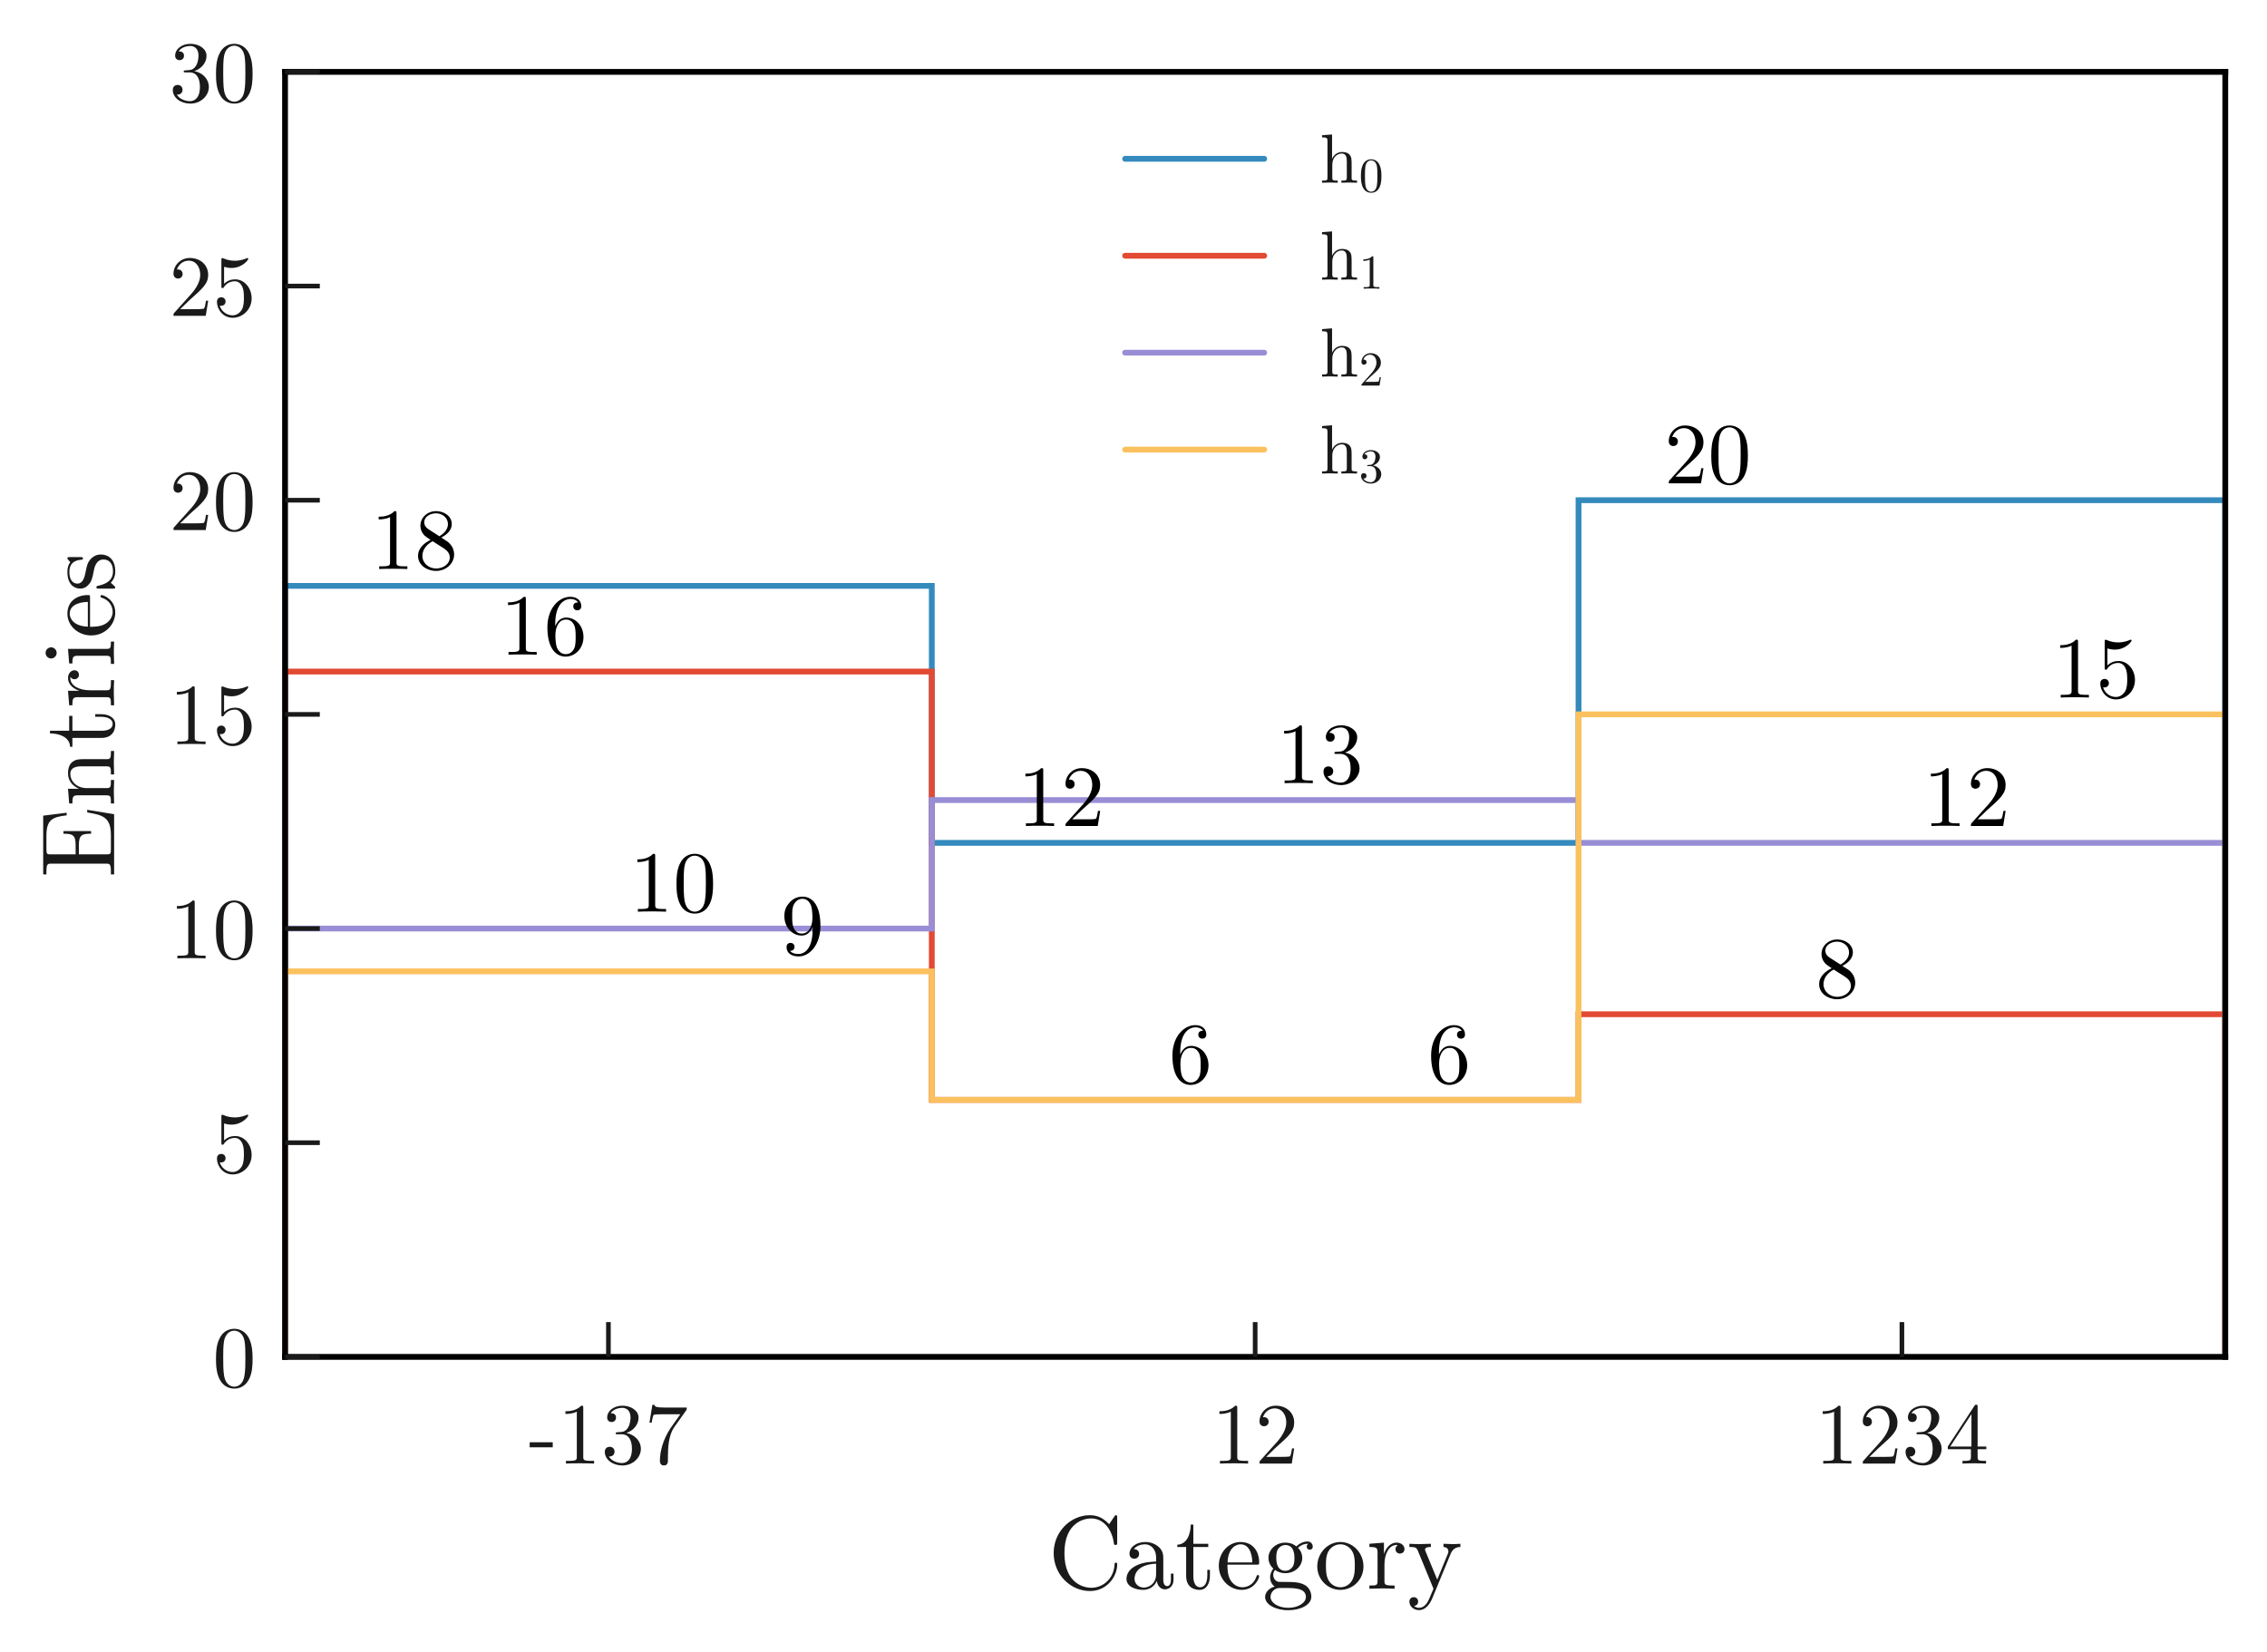
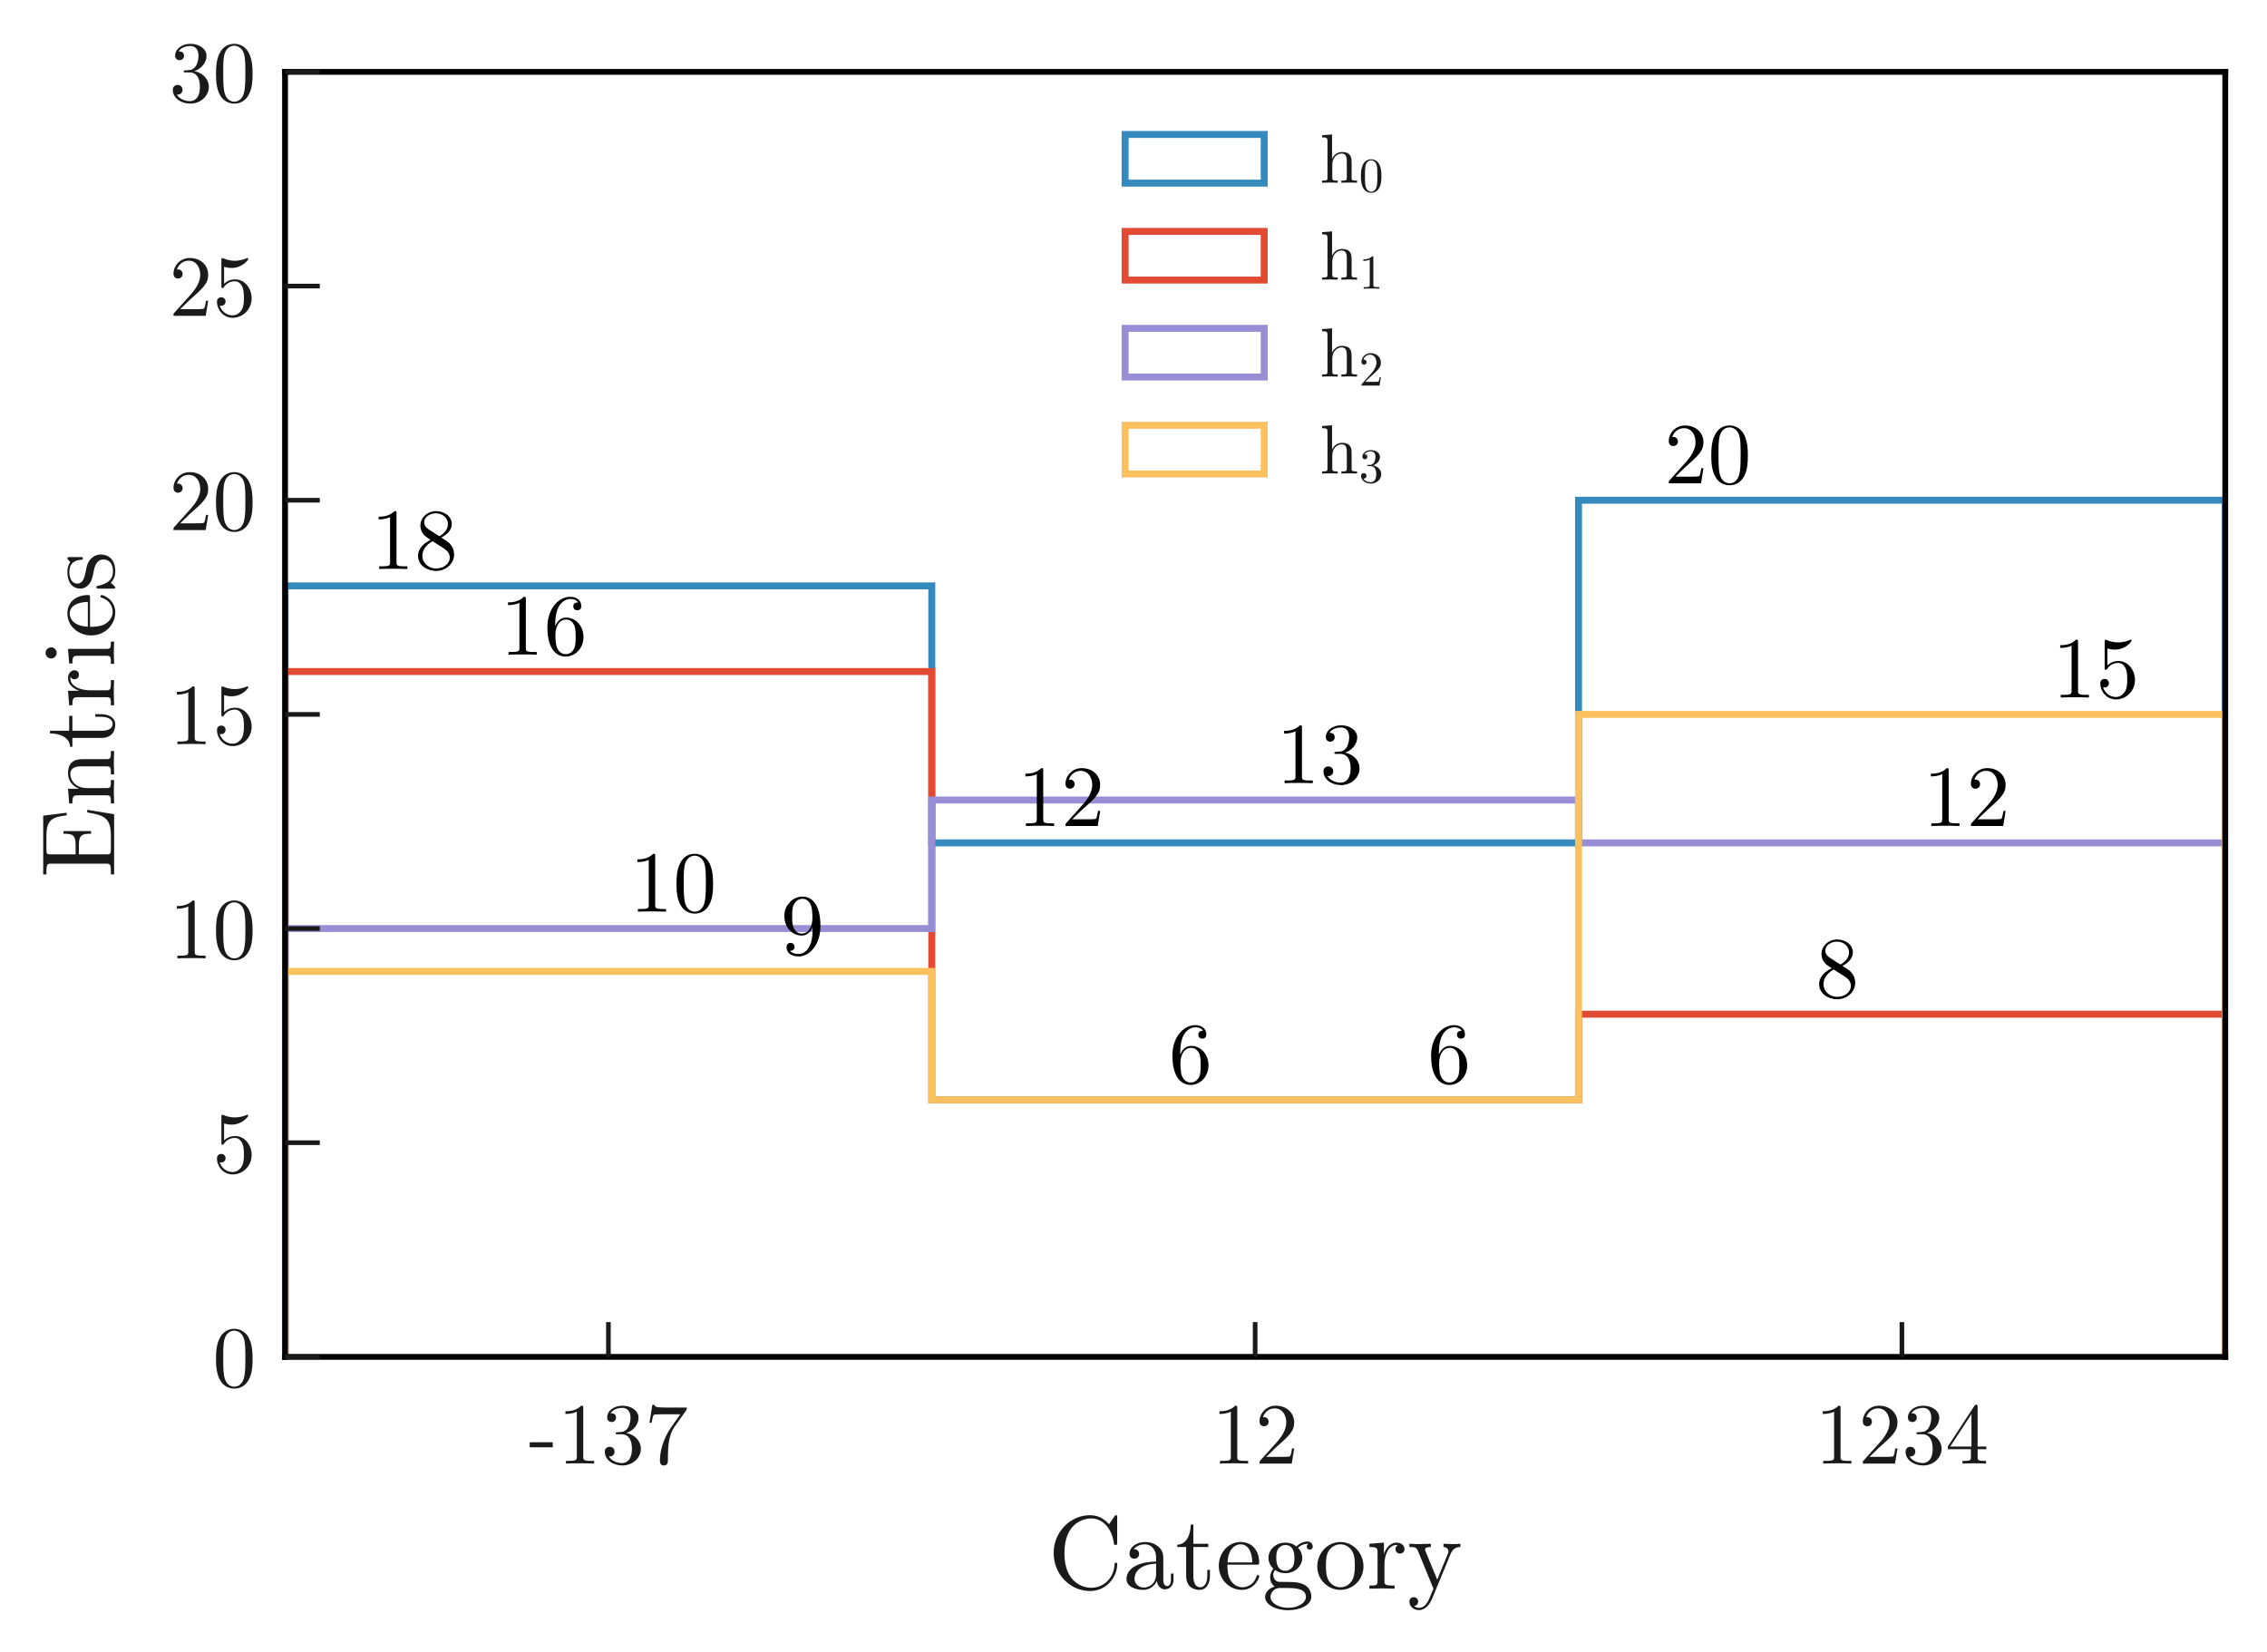
<svg xmlns="http://www.w3.org/2000/svg" xmlns:xlink="http://www.w3.org/1999/xlink" width="391.186pt" height="285.084pt" viewBox="0 0 391.186 285.084" version="1.1">
  <defs>
    <style type="text/css">*{stroke-linejoin: round; stroke-linecap: butt}</style>
  </defs>
  <g id="figure_1">
    <g id="patch_1">
      <path d="M 0 285.084  L 391.186 285.084  L 391.186 0  L 0 0  z " style="fill: #ffffff" />
    </g>
    <g id="axes_1">
      <g id="patch_2">
        <path d="M 49.186 234.165  L 383.986 234.165  L 383.986 12.405  L 49.186 12.405  z " style="fill: #ffffff" />
      </g>
      <g id="patch_3">
-         <path d="M 49.186 234.165  L 49.186 101.109  L 160.786 101.109  L 160.786 145.461  L 272.386 145.461  L 272.386 86.325  L 383.986 86.325  L 383.986 234.165  " clip-path="url(#p1857f18e37)" style="fill: none; stroke: #348abd; stroke-linejoin: miter" />
+         <path d="M 49.186 234.165  L 49.186 101.109  L 160.786 101.109  L 160.786 145.461  L 272.386 145.461  L 272.386 86.325  L 383.986 86.325  L 383.986 234.165  " clip-path="url(#p1857f18e37)" style="fill: none; stroke: #348abd; stroke-width: 1.2; stroke-linejoin: miter" />
      </g>
      <g id="patch_4">
-         <path d="M 49.186 234.165  L 49.186 115.893  L 160.786 115.893  L 160.786 189.813  L 272.386 189.813  L 272.386 175.029  L 383.986 175.029  L 383.986 234.165  " clip-path="url(#p1857f18e37)" style="fill: none; stroke: #e24a33; stroke-linejoin: miter" />
+         <path d="M 49.186 234.165  L 49.186 115.893  L 160.786 115.893  L 160.786 189.813  L 272.386 189.813  L 272.386 175.029  L 383.986 175.029  L 383.986 234.165  " clip-path="url(#p1857f18e37)" style="fill: none; stroke: #e24a33; stroke-width: 1.2; stroke-linejoin: miter" />
      </g>
      <g id="patch_5">
-         <path d="M 49.186 234.165  L 49.186 160.245  L 160.786 160.245  L 160.786 138.069  L 272.386 138.069  L 272.386 145.461  L 383.986 145.461  L 383.986 234.165  " clip-path="url(#p1857f18e37)" style="fill: none; stroke: #988ed5; stroke-linejoin: miter" />
+         <path d="M 49.186 234.165  L 49.186 160.245  L 160.786 160.245  L 160.786 138.069  L 272.386 138.069  L 272.386 145.461  L 383.986 145.461  L 383.986 234.165  " clip-path="url(#p1857f18e37)" style="fill: none; stroke: #988ed5; stroke-width: 1.2; stroke-linejoin: miter" />
      </g>
      <g id="patch_6">
-         <path d="M 49.186 234.165  L 49.186 167.637  L 160.786 167.637  L 160.786 189.813  L 272.386 189.813  L 272.386 123.285  L 383.986 123.285  L 383.986 234.165  " clip-path="url(#p1857f18e37)" style="fill: none; stroke: #fbc15e; stroke-linejoin: miter" />
+         <path d="M 49.186 234.165  L 49.186 167.637  L 160.786 167.637  L 160.786 189.813  L 272.386 189.813  L 272.386 123.285  L 383.986 123.285  L 383.986 234.165  " clip-path="url(#p1857f18e37)" style="fill: none; stroke: #fbc15e; stroke-width: 1.2; stroke-linejoin: miter" />
      </g>
      <g id="patch_7">
        <path d="M 49.186 234.165  L 49.186 12.405  " style="fill: none; stroke: #000000; stroke-linejoin: miter; stroke-linecap: square" />
      </g>
      <g id="patch_8">
        <path d="M 383.986 234.165  L 383.986 12.405  " style="fill: none; stroke: #000000; stroke-linejoin: miter; stroke-linecap: square" />
      </g>
      <g id="patch_9">
        <path d="M 49.186 234.165  L 383.986 234.165  " style="fill: none; stroke: #000000; stroke-linejoin: miter; stroke-linecap: square" />
      </g>
      <g id="patch_10">
        <path d="M 49.186 12.405  L 383.986 12.405  " style="fill: none; stroke: #000000; stroke-linejoin: miter; stroke-linecap: square" />
      </g>
      <g id="matplotlib.axis_1">
        <g id="xtick_1">
          <g id="line2d_1">
            <defs>
              <path id="m8dec1b3d1d" d="M 0 0  L 0 -6  " style="stroke: #1a1a1a; stroke-width: 0.8" />
            </defs>
            <g>
              <use xlink:href="#m8dec1b3d1d" x="104.986" y="234.165" style="fill: #1a1a1a; stroke: #1a1a1a; stroke-width: 0.8" />
            </g>
          </g>
          <g id="text_1">
            <g style="fill: #1a1a1a" transform="translate(91.23898 252.5764) scale(0.15 -0.15)">
              <defs>
                <path id="LatinModernMath-Regular-2d" d="M 1766 1197  L 1766 1568  L 70 1568  L 70 1197  L 1766 1197  z " transform="scale(0.015625)" />
                <path id="LatinModernMath-Regular-31" d="M 2682 0  L 2682 198  L 2477 198  C 1901 198 1882 269 1882 506  L 1882 4096  C 1882 4250 1882 4262 1734 4262  C 1338 3853 774 3853 570 3853  L 570 3654  C 698 3654 1075 3654 1408 3821  L 1408 506  C 1408 275 1389 198 813 198  L 608 198  L 608 0  C 832 19 1389 19 1645 19  C 1901 19 2458 19 2682 0  z " transform="scale(0.015625)" />
                <path id="LatinModernMath-Regular-33" d="M 2925 1094  C 2925 1619 2522 2118 1856 2253  C 2381 2426 2752 2874 2752 3379  C 2752 3904 2189 4262 1574 4262  C 928 4262 442 3878 442 3392  C 442 3181 582 3059 768 3059  C 966 3059 1094 3200 1094 3386  C 1094 3706 794 3706 698 3706  C 896 4019 1318 4102 1549 4102  C 1811 4102 2163 3962 2163 3386  C 2163 3309 2150 2938 1984 2656  C 1792 2349 1574 2330 1414 2323  C 1363 2317 1210 2304 1165 2304  C 1114 2298 1069 2291 1069 2227  C 1069 2157 1114 2157 1222 2157  L 1504 2157  C 2029 2157 2266 1722 2266 1094  C 2266 224 1824 38 1542 38  C 1267 38 787 147 563 525  C 787 493 986 634 986 877  C 986 1107 813 1235 627 1235  C 474 1235 269 1146 269 864  C 269 282 864 -141 1562 -141  C 2342 -141 2925 442 2925 1094  z " transform="scale(0.015625)" />
                <path id="LatinModernMath-Regular-37" d="M 3104 4122  L 1549 4122  C 768 4122 755 4205 730 4326  L 570 4326  L 358 3008  L 518 3008  C 538 3110 595 3514 678 3590  C 723 3629 1222 3629 1306 3629  L 2630 3629  L 1914 2618  C 1338 1754 1126 864 1126 211  C 1126 147 1126 -141 1421 -141  C 1715 -141 1715 147 1715 211  L 1715 538  C 1715 890 1734 1242 1786 1587  C 1811 1734 1901 2285 2182 2682  L 3046 3898  C 3104 3974 3104 3987 3104 4122  z " transform="scale(0.015625)" />
              </defs>
              <use xlink:href="#LatinModernMath-Regular-2d" />
              <use xlink:href="#LatinModernMath-Regular-31" x="33.3" />
              <use xlink:href="#LatinModernMath-Regular-33" x="83.3" />
              <use xlink:href="#LatinModernMath-Regular-37" x="133.3" />
            </g>
          </g>
        </g>
        <g id="xtick_2">
          <g id="line2d_2">
            <g>
              <use xlink:href="#m8dec1b3d1d" x="216.586" y="234.165" style="fill: #1a1a1a; stroke: #1a1a1a; stroke-width: 0.8" />
            </g>
          </g>
          <g id="text_2">
            <g style="fill: #1a1a1a" transform="translate(209.0863 252.5764) scale(0.15 -0.15)">
              <defs>
                <path id="LatinModernMath-Regular-32" d="M 2874 1114  L 2714 1114  C 2682 922 2637 640 2573 544  C 2528 493 2106 493 1965 493  L 813 493  L 1491 1152  C 2490 2035 2874 2381 2874 3021  C 2874 3750 2298 4262 1517 4262  C 794 4262 320 3674 320 3104  C 320 2746 640 2746 659 2746  C 768 2746 992 2822 992 3085  C 992 3251 877 3418 653 3418  C 602 3418 589 3418 570 3411  C 717 3827 1062 4064 1434 4064  C 2016 4064 2291 3546 2291 3021  C 2291 2509 1971 2003 1619 1606  L 390 237  C 320 166 320 154 320 0  L 2694 0  L 2874 1114  z " transform="scale(0.015625)" />
              </defs>
              <use xlink:href="#LatinModernMath-Regular-31" />
              <use xlink:href="#LatinModernMath-Regular-32" x="50" />
            </g>
          </g>
        </g>
        <g id="xtick_3">
          <g id="line2d_3">
            <g>
              <use xlink:href="#m8dec1b3d1d" x="328.186" y="234.165" style="fill: #1a1a1a; stroke: #1a1a1a; stroke-width: 0.8" />
            </g>
          </g>
          <g id="text_3">
            <g style="fill: #1a1a1a" transform="translate(313.1862 252.5764) scale(0.15 -0.15)">
              <defs>
                <path id="LatinModernMath-Regular-34" d="M 3014 1056  L 3014 1254  L 2374 1254  L 2374 4166  C 2374 4294 2374 4333 2272 4333  C 2214 4333 2195 4333 2144 4256  L 179 1254  L 179 1056  L 1882 1056  L 1882 499  C 1882 269 1869 198 1395 198  L 1261 198  L 1261 0  C 1523 19 1856 19 2125 19  C 2394 19 2733 19 2995 0  L 2995 198  L 2861 198  C 2387 198 2374 269 2374 499  L 2374 1056  L 3014 1056  z M 1920 1254  L 358 1254  L 1920 3642  L 1920 1254  z " transform="scale(0.015625)" />
              </defs>
              <use xlink:href="#LatinModernMath-Regular-31" />
              <use xlink:href="#LatinModernMath-Regular-32" x="50" />
              <use xlink:href="#LatinModernMath-Regular-33" x="100" />
              <use xlink:href="#LatinModernMath-Regular-34" x="150" />
            </g>
          </g>
        </g>
        <g id="text_4">
          <g style="fill: #1a1a1a" transform="translate(180.8098 274.1773) scale(0.18 -0.18)">
            <defs>
              <path id="LatinModernMath-Regular-43" d="M 4256 1491  C 4256 1555 4256 1600 4173 1600  C 4102 1600 4102 1562 4096 1498  C 4045 582 3360 58 2662 58  C 2272 58 1018 275 1018 2182  C 1018 4096 2266 4314 2656 4314  C 3354 4314 3923 3731 4051 2797  C 4064 2707 4064 2688 4154 2688  C 4256 2688 4256 2707 4256 2842  L 4256 4358  C 4256 4467 4256 4512 4186 4512  C 4160 4512 4134 4512 4083 4435  L 3763 3962  C 3526 4192 3200 4512 2586 4512  C 1389 4512 358 3494 358 2189  C 358 864 1395 -141 2586 -141  C 3629 -141 4256 749 4256 1491  z " transform="scale(0.015625)" />
              <path id="LatinModernMath-Regular-61" d="M 3091 570  L 3091 928  L 2931 928  L 2931 570  C 2931 198 2771 160 2701 160  C 2490 160 2464 448 2464 480  L 2464 1760  C 2464 2029 2464 2278 2234 2515  C 1984 2765 1664 2867 1357 2867  C 832 2867 390 2566 390 2144  C 390 1952 518 1843 685 1843  C 864 1843 979 1971 979 2138  C 979 2214 947 2426 653 2432  C 826 2656 1139 2726 1344 2726  C 1658 2726 2022 2477 2022 1907  L 2022 1670  C 1696 1651 1248 1632 845 1440  C 365 1222 205 890 205 608  C 205 90 826 -70 1229 -70  C 1651 -70 1946 186 2067 486  C 2093 230 2266 -38 2566 -38  C 2701 -38 3091 51 3091 570  z M 2022 896  C 2022 288 1562 70 1274 70  C 960 70 698 294 698 614  C 698 966 966 1498 2022 1536  L 2022 896  z " transform="scale(0.015625)" />
              <path id="LatinModernMath-Regular-74" d="M 2125 794  L 2125 1158  L 1965 1158  L 1965 806  C 1965 333 1773 90 1536 90  C 1107 90 1107 672 1107 781  L 1107 2560  L 2022 2560  L 2022 2758  L 1107 2758  L 1107 3936  L 947 3936  C 941 3411 749 2726 122 2701  L 122 2560  L 666 2560  L 666 794  C 666 6 1261 -70 1491 -70  C 1946 -70 2125 384 2125 794  z " transform="scale(0.015625)" />
              <path id="LatinModernMath-Regular-65" d="M 2656 762  C 2656 826 2605 838 2573 838  C 2515 838 2502 800 2490 749  C 2266 90 1690 90 1626 90  C 1306 90 1050 282 902 518  C 710 826 710 1248 710 1478  L 2496 1478  C 2637 1478 2656 1478 2656 1613  C 2656 2246 2310 2867 1510 2867  C 768 2867 179 2208 179 1408  C 179 550 851 -70 1587 -70  C 2368 -70 2656 640 2656 762  z M 2234 1613  L 717 1613  C 755 2566 1293 2726 1510 2726  C 2170 2726 2234 1862 2234 1613  z " transform="scale(0.015625)" />
              <path id="LatinModernMath-Regular-67" d="M 3104 2586  C 3104 2694 3027 2899 2778 2899  C 2650 2899 2368 2861 2099 2598  C 1830 2810 1562 2829 1421 2829  C 826 2829 384 2387 384 1894  C 384 1613 525 1370 685 1235  C 602 1139 486 928 486 704  C 486 506 570 262 768 134  C 384 26 179 -250 179 -506  C 179 -966 813 -1318 1594 -1318  C 2349 -1318 3014 -992 3014 -493  C 3014 -269 2925 58 2598 237  C 2259 416 1888 416 1498 416  C 1338 416 1062 416 1018 422  C 813 448 678 646 678 851  C 678 877 678 1024 787 1152  C 1037 973 1299 954 1421 954  C 2016 954 2458 1395 2458 1888  C 2458 2125 2355 2362 2195 2509  C 2426 2726 2656 2758 2771 2758  C 2771 2758 2816 2758 2835 2752  C 2765 2726 2733 2656 2733 2579  C 2733 2470 2816 2394 2918 2394  C 2982 2394 3104 2438 3104 2586  z M 1978 1894  C 1978 1722 1971 1517 1875 1357  C 1824 1280 1677 1101 1421 1101  C 864 1101 864 1741 864 1888  C 864 2061 870 2266 966 2426  C 1018 2502 1165 2682 1421 2682  C 1978 2682 1978 2042 1978 1894  z M 2682 -506  C 2682 -851 2227 -1171 1600 -1171  C 954 -1171 512 -845 512 -506  C 512 -211 755 26 1037 45  L 1414 45  C 1965 45 2682 45 2682 -506  z " transform="scale(0.015625)" />
              <path id="LatinModernMath-Regular-6f" d="M 3014 1370  C 3014 2189 2374 2867 1600 2867  C 800 2867 179 2170 179 1370  C 179 544 845 -70 1594 -70  C 2368 -70 3014 557 3014 1370  z M 2483 1421  C 2483 1190 2483 845 2342 563  C 2202 275 1920 90 1600 90  C 1325 90 1043 224 870 518  C 710 800 710 1190 710 1421  C 710 1670 710 2016 864 2298  C 1037 2592 1338 2726 1594 2726  C 1875 2726 2150 2586 2317 2310  C 2483 2035 2483 1664 2483 1421  z " transform="scale(0.015625)" />
              <path id="LatinModernMath-Regular-72" d="M 2330 2438  C 2330 2643 2131 2829 1856 2829  C 1389 2829 1158 2400 1069 2125  L 1069 2829  L 179 2758  L 179 2560  C 627 2560 678 2515 678 2202  L 678 486  C 678 198 608 198 179 198  L 179 0  L 909 19  C 1165 19 1466 19 1722 0  L 1722 198  L 1587 198  C 1114 198 1101 269 1101 499  L 1101 1485  C 1101 2118 1370 2688 1856 2688  C 1901 2688 1914 2688 1926 2682  C 1907 2675 1779 2598 1779 2432  C 1779 2253 1914 2157 2054 2157  C 2170 2157 2330 2234 2330 2438  z " transform="scale(0.015625)" />
              <path id="LatinModernMath-Regular-79" d="M 3251 2560  L 3251 2758  C 3104 2746 2918 2739 2771 2739  L 2214 2758  L 2214 2560  C 2413 2554 2515 2445 2515 2285  C 2515 2221 2509 2208 2477 2131  L 1830 557  L 1120 2278  C 1094 2342 1082 2368 1082 2394  C 1082 2560 1318 2560 1440 2560  L 1440 2758  L 742 2739  C 570 2739 314 2746 122 2758  L 122 2560  C 429 2560 550 2560 640 2336  L 1600 0  L 1440 -378  C 1299 -730 1120 -1171 710 -1171  C 678 -1171 531 -1171 410 -1056  C 608 -1030 659 -890 659 -787  C 659 -621 538 -518 390 -518  C 262 -518 122 -602 122 -794  C 122 -1082 390 -1312 710 -1312  C 1114 -1312 1376 -947 1530 -582  L 2656 2150  C 2822 2554 3149 2560 3251 2560  z " transform="scale(0.015625)" />
            </defs>
            <use xlink:href="#LatinModernMath-Regular-43" />
            <use xlink:href="#LatinModernMath-Regular-61" x="72.2" />
            <use xlink:href="#LatinModernMath-Regular-74" x="122.2" />
            <use xlink:href="#LatinModernMath-Regular-65" x="161.1" />
            <use xlink:href="#LatinModernMath-Regular-67" x="205.5" />
            <use xlink:href="#LatinModernMath-Regular-6f" x="255.5" />
            <use xlink:href="#LatinModernMath-Regular-72" x="305.5" />
            <use xlink:href="#LatinModernMath-Regular-79" x="344.7" />
          </g>
        </g>
      </g>
      <g id="matplotlib.axis_2">
        <g id="ytick_1">
          <g id="line2d_4">
            <defs>
              <path id="mc947610920" d="M 0 0  L 6 0  " style="stroke: #1a1a1a; stroke-width: 0.8" />
            </defs>
            <g>
              <use xlink:href="#mc947610920" x="49.186" y="234.165" style="fill: #1a1a1a; stroke: #1a1a1a; stroke-width: 0.8" />
            </g>
          </g>
          <g id="text_5">
            <g style="fill: #1a1a1a" transform="translate(36.68625 239.3709) scale(0.15 -0.15)">
              <defs>
                <path id="LatinModernMath-Regular-30" d="M 2944 2048  C 2944 2560 2912 3072 2688 3546  C 2394 4160 1869 4262 1600 4262  C 1216 4262 749 4096 486 3501  C 282 3059 250 2560 250 2048  C 250 1568 275 992 538 506  C 813 -13 1280 -141 1594 -141  C 1939 -141 2426 -6 2707 602  C 2912 1043 2944 1542 2944 2048  z M 2413 2125  C 2413 1645 2413 1210 2342 800  C 2246 192 1882 0 1594 0  C 1344 0 966 160 851 774  C 781 1158 781 1747 781 2125  C 781 2534 781 2957 832 3302  C 954 4064 1434 4122 1594 4122  C 1805 4122 2227 4006 2349 3373  C 2413 3014 2413 2528 2413 2125  z " transform="scale(0.015625)" />
              </defs>
              <use xlink:href="#LatinModernMath-Regular-30" transform="translate(0 0.40625)" />
            </g>
          </g>
        </g>
        <g id="ytick_2">
          <g id="line2d_5">
            <g>
              <use xlink:href="#mc947610920" x="49.186" y="197.205" style="fill: #1a1a1a; stroke: #1a1a1a; stroke-width: 0.8" />
            </g>
          </g>
          <g id="text_6">
            <g style="fill: #1a1a1a" transform="translate(36.68625 202.4109) scale(0.15 -0.15)">
              <defs>
                <path id="LatinModernMath-Regular-35" d="M 2874 1286  C 2874 2048 2349 2688 1658 2688  C 1350 2688 1075 2586 845 2362  L 845 3610  C 973 3571 1184 3526 1389 3526  C 2176 3526 2624 4109 2624 4192  C 2624 4230 2605 4262 2560 4262  C 2560 4262 2541 4262 2509 4243  C 2381 4186 2067 4058 1638 4058  C 1382 4058 1088 4102 787 4237  C 736 4256 710 4256 710 4256  C 646 4256 646 4205 646 4102  L 646 2208  C 646 2093 646 2042 736 2042  C 781 2042 794 2061 819 2099  C 890 2202 1126 2547 1645 2547  C 1978 2547 2138 2253 2189 2138  C 2291 1901 2304 1651 2304 1331  C 2304 1107 2304 723 2150 454  C 1997 205 1760 38 1466 38  C 998 38 634 378 525 755  C 544 749 563 742 634 742  C 845 742 954 902 954 1056  C 954 1210 845 1370 634 1370  C 544 1370 320 1325 320 1030  C 320 480 762 -141 1478 -141  C 2221 -141 2874 474 2874 1286  z " transform="scale(0.015625)" />
              </defs>
              <use xlink:href="#LatinModernMath-Regular-35" transform="translate(0 0.40625)" />
            </g>
          </g>
        </g>
        <g id="ytick_3">
          <g id="line2d_6">
            <g>
              <use xlink:href="#mc947610920" x="49.186" y="160.245" style="fill: #1a1a1a; stroke: #1a1a1a; stroke-width: 0.8" />
            </g>
          </g>
          <g id="text_7">
            <g style="fill: #1a1a1a" transform="translate(29.18625 165.4509) scale(0.15 -0.15)">
              <use xlink:href="#LatinModernMath-Regular-31" transform="translate(0 0.40625)" />
              <use xlink:href="#LatinModernMath-Regular-30" transform="translate(49.99999 0.40625)" />
            </g>
          </g>
        </g>
        <g id="ytick_4">
          <g id="line2d_7">
            <g>
              <use xlink:href="#mc947610920" x="49.186" y="123.285" style="fill: #1a1a1a; stroke: #1a1a1a; stroke-width: 0.8" />
            </g>
          </g>
          <g id="text_8">
            <g style="fill: #1a1a1a" transform="translate(29.18625 128.4909) scale(0.15 -0.15)">
              <use xlink:href="#LatinModernMath-Regular-31" transform="translate(0 0.40625)" />
              <use xlink:href="#LatinModernMath-Regular-35" transform="translate(49.99999 0.40625)" />
            </g>
          </g>
        </g>
        <g id="ytick_5">
          <g id="line2d_8">
            <g>
              <use xlink:href="#mc947610920" x="49.186" y="86.325" style="fill: #1a1a1a; stroke: #1a1a1a; stroke-width: 0.8" />
            </g>
          </g>
          <g id="text_9">
            <g style="fill: #1a1a1a" transform="translate(29.18625 91.53094) scale(0.15 -0.15)">
              <use xlink:href="#LatinModernMath-Regular-32" transform="translate(0 0.40625)" />
              <use xlink:href="#LatinModernMath-Regular-30" transform="translate(49.99999 0.40625)" />
            </g>
          </g>
        </g>
        <g id="ytick_6">
          <g id="line2d_9">
            <g>
              <use xlink:href="#mc947610920" x="49.186" y="49.365" style="fill: #1a1a1a; stroke: #1a1a1a; stroke-width: 0.8" />
            </g>
          </g>
          <g id="text_10">
            <g style="fill: #1a1a1a" transform="translate(29.18625 54.57094) scale(0.15 -0.15)">
              <use xlink:href="#LatinModernMath-Regular-32" transform="translate(0 0.40625)" />
              <use xlink:href="#LatinModernMath-Regular-35" transform="translate(49.99999 0.40625)" />
            </g>
          </g>
        </g>
        <g id="ytick_7">
          <g id="line2d_10">
            <g>
              <use xlink:href="#mc947610920" x="49.186" y="12.405" style="fill: #1a1a1a; stroke: #1a1a1a; stroke-width: 0.8" />
            </g>
          </g>
          <g id="text_11">
            <g style="fill: #1a1a1a" transform="translate(29.18625 17.61094) scale(0.15 -0.15)">
              <use xlink:href="#LatinModernMath-Regular-33" transform="translate(0 0.40625)" />
              <use xlink:href="#LatinModernMath-Regular-30" transform="translate(49.99999 0.40625)" />
            </g>
          </g>
        </g>
        <g id="text_12">
          <g style="fill: #1a1a1a" transform="translate(19.69312 151.492) rotate(-90) scale(0.18 -0.18)">
            <defs>
              <path id="LatinModernMath-Regular-45" d="M 4173 1651  L 4013 1651  C 3853 666 3706 198 2605 198  L 1754 198  C 1453 198 1440 243 1440 454  L 1440 2163  L 2016 2163  C 2637 2163 2707 1958 2707 1414  L 2867 1414  L 2867 3110  L 2707 3110  C 2707 2560 2637 2362 2016 2362  L 1440 2362  L 1440 3898  C 1440 4109 1453 4154 1754 4154  L 2579 4154  C 3558 4154 3731 3802 3834 2912  L 3994 2912  L 3814 4352  L 211 4352  L 211 4154  L 365 4154  C 858 4154 870 4083 870 3853  L 870 499  C 870 269 858 198 365 198  L 211 198  L 211 0  L 3904 0  L 4173 1651  z " transform="scale(0.015625)" />
              <path id="LatinModernMath-Regular-6e" d="M 3424 0  L 3424 198  C 3091 198 2931 198 2925 390  L 2925 1613  C 2925 2163 2925 2362 2726 2592  C 2637 2701 2426 2829 2054 2829  C 1587 2829 1286 2554 1107 2157  L 1107 2829  L 205 2758  L 205 2560  C 653 2560 704 2515 704 2202  L 704 486  C 704 198 634 198 205 198  L 205 0  L 928 19  L 1645 0  L 1645 198  C 1216 198 1146 198 1146 486  L 1146 1664  C 1146 2330 1600 2688 2010 2688  C 2413 2688 2483 2342 2483 1978  L 2483 486  C 2483 198 2413 198 1984 198  L 1984 0  L 2707 19  L 3424 0  z " transform="scale(0.015625)" />
              <path id="LatinModernMath-Regular-69" d="M 1581 0  L 1581 198  C 1158 198 1133 230 1133 480  L 1133 2829  L 237 2758  L 237 2560  C 653 2560 710 2522 710 2208  L 710 486  C 710 198 640 198 211 198  L 211 0  L 915 19  C 1139 19 1363 6 1581 0  z M 1229 3866  C 1229 4038 1082 4205 890 4205  C 672 4205 544 4026 544 3866  C 544 3693 691 3526 883 3526  C 1101 3526 1229 3706 1229 3866  z " transform="scale(0.015625)" />
              <path id="LatinModernMath-Regular-73" d="M 2304 819  C 2304 1158 2112 1350 2035 1427  C 1824 1632 1574 1683 1306 1734  C 947 1805 518 1888 518 2259  C 518 2483 685 2746 1235 2746  C 1939 2746 1971 2170 1984 1971  C 1990 1914 2061 1914 2061 1914  C 2144 1914 2144 1946 2144 2067  L 2144 2714  C 2144 2822 2144 2867 2074 2867  C 2042 2867 2029 2867 1946 2790  C 1926 2765 1862 2707 1837 2688  C 1594 2867 1331 2867 1235 2867  C 454 2867 211 2438 211 2080  C 211 1856 314 1677 486 1536  C 691 1370 870 1331 1331 1242  C 1472 1216 1997 1114 1997 653  C 1997 326 1773 70 1274 70  C 736 70 506 435 384 979  C 365 1062 358 1088 294 1088  C 211 1088 211 1043 211 928  L 211 83  C 211 -26 211 -70 282 -70  C 314 -70 320 -64 442 58  C 454 70 454 83 570 205  C 851 -64 1139 -70 1274 -70  C 2010 -70 2304 358 2304 819  z " transform="scale(0.015625)" />
            </defs>
            <use xlink:href="#LatinModernMath-Regular-45" />
            <use xlink:href="#LatinModernMath-Regular-6e" x="68.1" />
            <use xlink:href="#LatinModernMath-Regular-74" x="123.7" />
            <use xlink:href="#LatinModernMath-Regular-72" x="162.6" />
            <use xlink:href="#LatinModernMath-Regular-69" x="201.8" />
            <use xlink:href="#LatinModernMath-Regular-65" x="229.6" />
            <use xlink:href="#LatinModernMath-Regular-73" x="274" />
          </g>
        </g>
      </g>
      <g id="text_13">
        <g transform="translate(64.00625 98.19853) scale(0.15 -0.15)">
          <defs>
            <path id="LatinModernMath-Regular-38" d="M 2925 1075  C 2925 1306 2854 1594 2611 1862  C 2490 1997 2387 2061 1978 2317  C 2438 2554 2752 2886 2752 3309  C 2752 3898 2182 4262 1600 4262  C 960 4262 442 3789 442 3194  C 442 3078 454 2790 723 2490  C 794 2413 1030 2253 1190 2144  C 819 1958 269 1600 269 966  C 269 288 922 -141 1594 -141  C 2317 -141 2925 390 2925 1075  z M 2470 3309  C 2470 2944 2221 2637 1837 2413  L 1043 2925  C 749 3117 723 3334 723 3443  C 723 3834 1139 4102 1594 4102  C 2061 4102 2470 3770 2470 3309  z M 2605 845  C 2605 371 2125 38 1600 38  C 1050 38 589 435 589 966  C 589 1338 794 1747 1338 2048  L 2125 1549  C 2304 1427 2605 1235 2605 845  z " transform="scale(0.015625)" />
          </defs>
          <use xlink:href="#LatinModernMath-Regular-31" />
          <use xlink:href="#LatinModernMath-Regular-38" x="50" />
        </g>
      </g>
      <g id="text_14">
        <g transform="translate(175.6062 142.5505) scale(0.15 -0.15)">
          <use xlink:href="#LatinModernMath-Regular-31" />
          <use xlink:href="#LatinModernMath-Regular-32" x="50" />
        </g>
      </g>
      <g id="text_15">
        <g transform="translate(287.2063 83.41453) scale(0.15 -0.15)">
          <use xlink:href="#LatinModernMath-Regular-32" />
          <use xlink:href="#LatinModernMath-Regular-30" x="50" />
        </g>
      </g>
      <g id="text_16">
        <g transform="translate(86.32625 112.9825) scale(0.15 -0.15)">
          <defs>
            <path id="LatinModernMath-Regular-36" d="M 2925 1306  C 2925 2118 2355 2733 1645 2733  C 1210 2733 973 2406 845 2099  L 845 2253  C 845 3872 1638 4102 1965 4102  C 2118 4102 2387 4064 2528 3846  C 2432 3846 2176 3846 2176 3558  C 2176 3360 2330 3264 2470 3264  C 2573 3264 2765 3322 2765 3571  C 2765 3955 2483 4262 1952 4262  C 1133 4262 269 3437 269 2022  C 269 314 1011 -141 1606 -141  C 2317 -141 2925 461 2925 1306  z M 2349 1312  C 2349 1005 2349 685 2240 454  C 2048 70 1754 38 1606 38  C 1203 38 1011 422 973 518  C 858 819 858 1331 858 1446  C 858 1946 1062 2586 1638 2586  C 1741 2586 2035 2586 2234 2189  C 2349 1952 2349 1626 2349 1312  z " transform="scale(0.015625)" />
          </defs>
          <use xlink:href="#LatinModernMath-Regular-31" />
          <use xlink:href="#LatinModernMath-Regular-36" x="50" />
        </g>
      </g>
      <g id="text_17">
        <g transform="translate(201.6763 186.9025) scale(0.15 -0.15)">
          <use xlink:href="#LatinModernMath-Regular-36" />
        </g>
      </g>
      <g id="text_18">
        <g transform="translate(313.2763 172.1185) scale(0.15 -0.15)">
          <use xlink:href="#LatinModernMath-Regular-38" />
        </g>
      </g>
      <g id="text_19">
        <g transform="translate(108.6462 157.3345) scale(0.15 -0.15)">
          <use xlink:href="#LatinModernMath-Regular-31" />
          <use xlink:href="#LatinModernMath-Regular-30" x="50" />
        </g>
      </g>
      <g id="text_20">
        <g transform="translate(220.2463 135.1585) scale(0.15 -0.15)">
          <use xlink:href="#LatinModernMath-Regular-31" />
          <use xlink:href="#LatinModernMath-Regular-33" x="50" />
        </g>
      </g>
      <g id="text_21">
        <g transform="translate(331.8462 142.5505) scale(0.15 -0.15)">
          <use xlink:href="#LatinModernMath-Regular-31" />
          <use xlink:href="#LatinModernMath-Regular-32" x="50" />
        </g>
      </g>
      <g id="text_22">
        <g transform="translate(134.7163 164.7265) scale(0.15 -0.15)">
          <defs>
            <path id="LatinModernMath-Regular-39" d="M 2925 2106  C 2925 3827 2189 4262 1619 4262  C 1267 4262 954 4147 678 3859  C 416 3571 269 3302 269 2822  C 269 2022 832 1395 1549 1395  C 1939 1395 2202 1664 2349 2035  L 2349 1830  C 2349 333 1683 38 1312 38  C 1203 38 858 51 685 269  C 966 269 1018 454 1018 563  C 1018 762 864 858 723 858  C 621 858 429 800 429 550  C 429 122 774 -141 1318 -141  C 2144 -141 2925 730 2925 2106  z M 2336 2694  C 2336 2163 2118 1542 1555 1542  C 1453 1542 1158 1542 960 1946  C 845 2182 845 2502 845 2816  C 845 3162 845 3462 979 3699  C 1152 4019 1395 4102 1619 4102  C 1914 4102 2125 3885 2234 3597  C 2310 3392 2336 2989 2336 2694  z " transform="scale(0.015625)" />
          </defs>
          <use xlink:href="#LatinModernMath-Regular-39" />
        </g>
      </g>
      <g id="text_23">
        <g transform="translate(246.3162 186.9025) scale(0.15 -0.15)">
          <use xlink:href="#LatinModernMath-Regular-36" />
        </g>
      </g>
      <g id="text_24">
        <g transform="translate(354.1662 120.3745) scale(0.15 -0.15)">
          <use xlink:href="#LatinModernMath-Regular-31" />
          <use xlink:href="#LatinModernMath-Regular-35" x="50" />
        </g>
      </g>
      <g id="legend_1">
-         <g id="line2d_11">
-           <path d="M 194.146 27.405  L 218.146 27.405  " style="fill: none; stroke: #348abd; stroke-linecap: round" />
+         <g id="patch_11">
+           <path d="M 194.146 31.605  L 218.146 31.605  L 218.146 23.205  L 194.146 23.205  L 194.146 31.605  z " style="fill: none; stroke: #348abd; stroke-width: 1.2; stroke-linejoin: miter" />
        </g>
        <g id="text_25">
          <g style="fill: #1a1a1a" transform="translate(227.7463 31.60547) scale(0.12 -0.12)">
            <defs>
              <path id="LatinModernMath-Regular-68" d="M 3424 0  L 3424 198  C 3091 198 2931 198 2925 390  L 2925 1613  C 2925 2163 2925 2362 2726 2592  C 2637 2701 2426 2829 2054 2829  C 1517 2829 1235 2445 1133 2214  L 1126 2214  L 1126 4442  L 205 4371  L 205 4173  C 653 4173 704 4128 704 3814  L 704 486  C 704 198 634 198 205 198  L 205 0  L 928 19  L 1645 0  L 1645 198  C 1216 198 1146 198 1146 486  L 1146 1664  C 1146 2330 1600 2688 2010 2688  C 2413 2688 2483 2342 2483 1978  L 2483 486  C 2483 198 2413 198 1984 198  L 1984 0  L 2707 19  L 3424 0  z " transform="scale(0.015625)" />
            </defs>
            <use xlink:href="#LatinModernMath-Regular-68" transform="translate(0 0.59375)" />
            <use xlink:href="#LatinModernMath-Regular-30" transform="translate(56.35413 -12.33437) scale(0.7)" />
          </g>
        </g>
-         <g id="line2d_12">
-           <path d="M 194.146 44.134  L 218.146 44.134  " style="fill: none; stroke: #e24a33; stroke-linecap: round" />
+         <g id="patch_12">
+           <path d="M 194.146 48.334  L 218.146 48.334  L 218.146 39.934  L 194.146 39.934  L 194.146 48.334  z " style="fill: none; stroke: #e24a33; stroke-width: 1.2; stroke-linejoin: miter" />
        </g>
        <g id="text_26">
          <g style="fill: #1a1a1a" transform="translate(227.7463 48.33422) scale(0.12 -0.12)">
            <use xlink:href="#LatinModernMath-Regular-68" transform="translate(0 0.59375)" />
            <use xlink:href="#LatinModernMath-Regular-31" transform="translate(56.35413 -12.33437) scale(0.7)" />
          </g>
        </g>
-         <g id="line2d_13">
-           <path d="M 194.146 60.863  L 218.146 60.863  " style="fill: none; stroke: #988ed5; stroke-linecap: round" />
+         <g id="patch_13">
+           <path d="M 194.146 65.063  L 218.146 65.063  L 218.146 56.663  L 194.146 56.663  L 194.146 65.063  z " style="fill: none; stroke: #988ed5; stroke-width: 1.2; stroke-linejoin: miter" />
        </g>
        <g id="text_27">
          <g style="fill: #1a1a1a" transform="translate(227.7463 65.06297) scale(0.12 -0.12)">
            <use xlink:href="#LatinModernMath-Regular-68" transform="translate(0 0.59375)" />
            <use xlink:href="#LatinModernMath-Regular-32" transform="translate(56.35413 -12.33437) scale(0.7)" />
          </g>
        </g>
-         <g id="line2d_14">
-           <path d="M 194.146 77.592  L 218.146 77.592  " style="fill: none; stroke: #fbc15e; stroke-linecap: round" />
+         <g id="patch_14">
+           <path d="M 194.146 81.792  L 218.146 81.792  L 218.146 73.392  L 194.146 73.392  L 194.146 81.792  z " style="fill: none; stroke: #fbc15e; stroke-width: 1.2; stroke-linejoin: miter" />
        </g>
        <g id="text_28">
          <g style="fill: #1a1a1a" transform="translate(227.7463 81.79172) scale(0.12 -0.12)">
            <use xlink:href="#LatinModernMath-Regular-68" transform="translate(0 0.59375)" />
            <use xlink:href="#LatinModernMath-Regular-33" transform="translate(56.35413 -12.33437) scale(0.7)" />
          </g>
        </g>
      </g>
    </g>
  </g>
  <defs>
    <clipPath id="p1857f18e37">
      <rect x="49.186" y="12.405" width="334.8" height="221.76" />
    </clipPath>
  </defs>
</svg>
